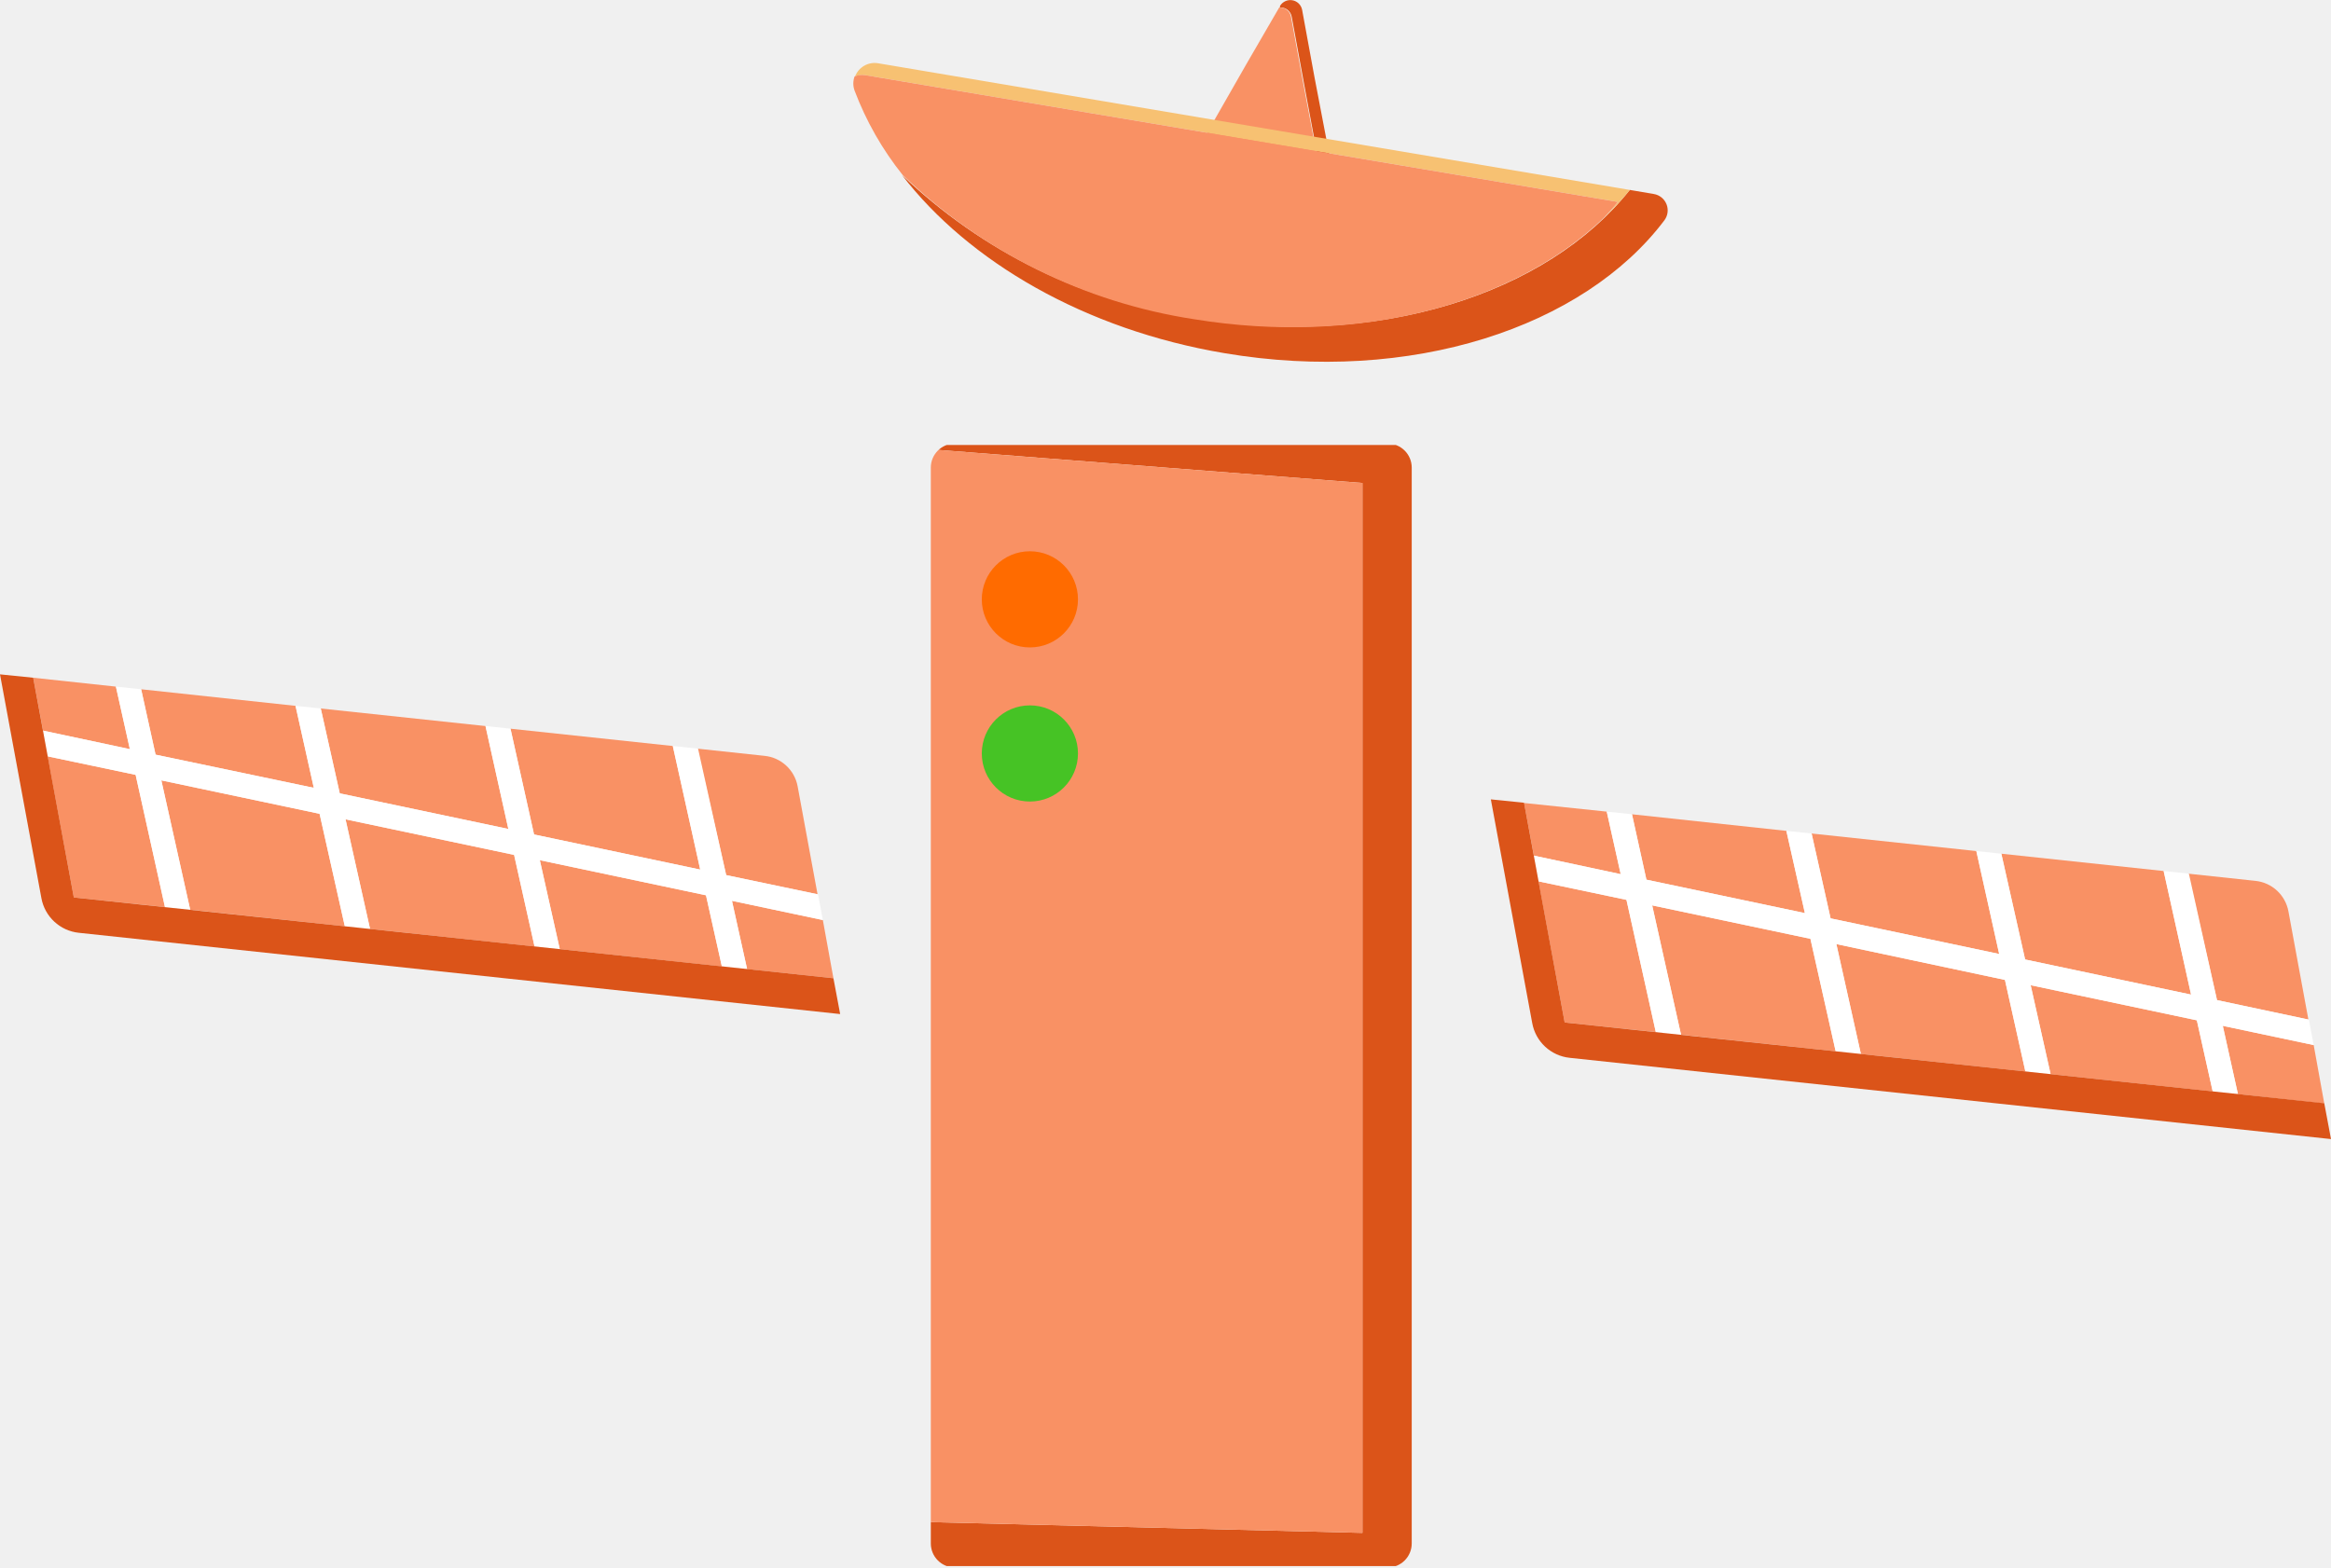
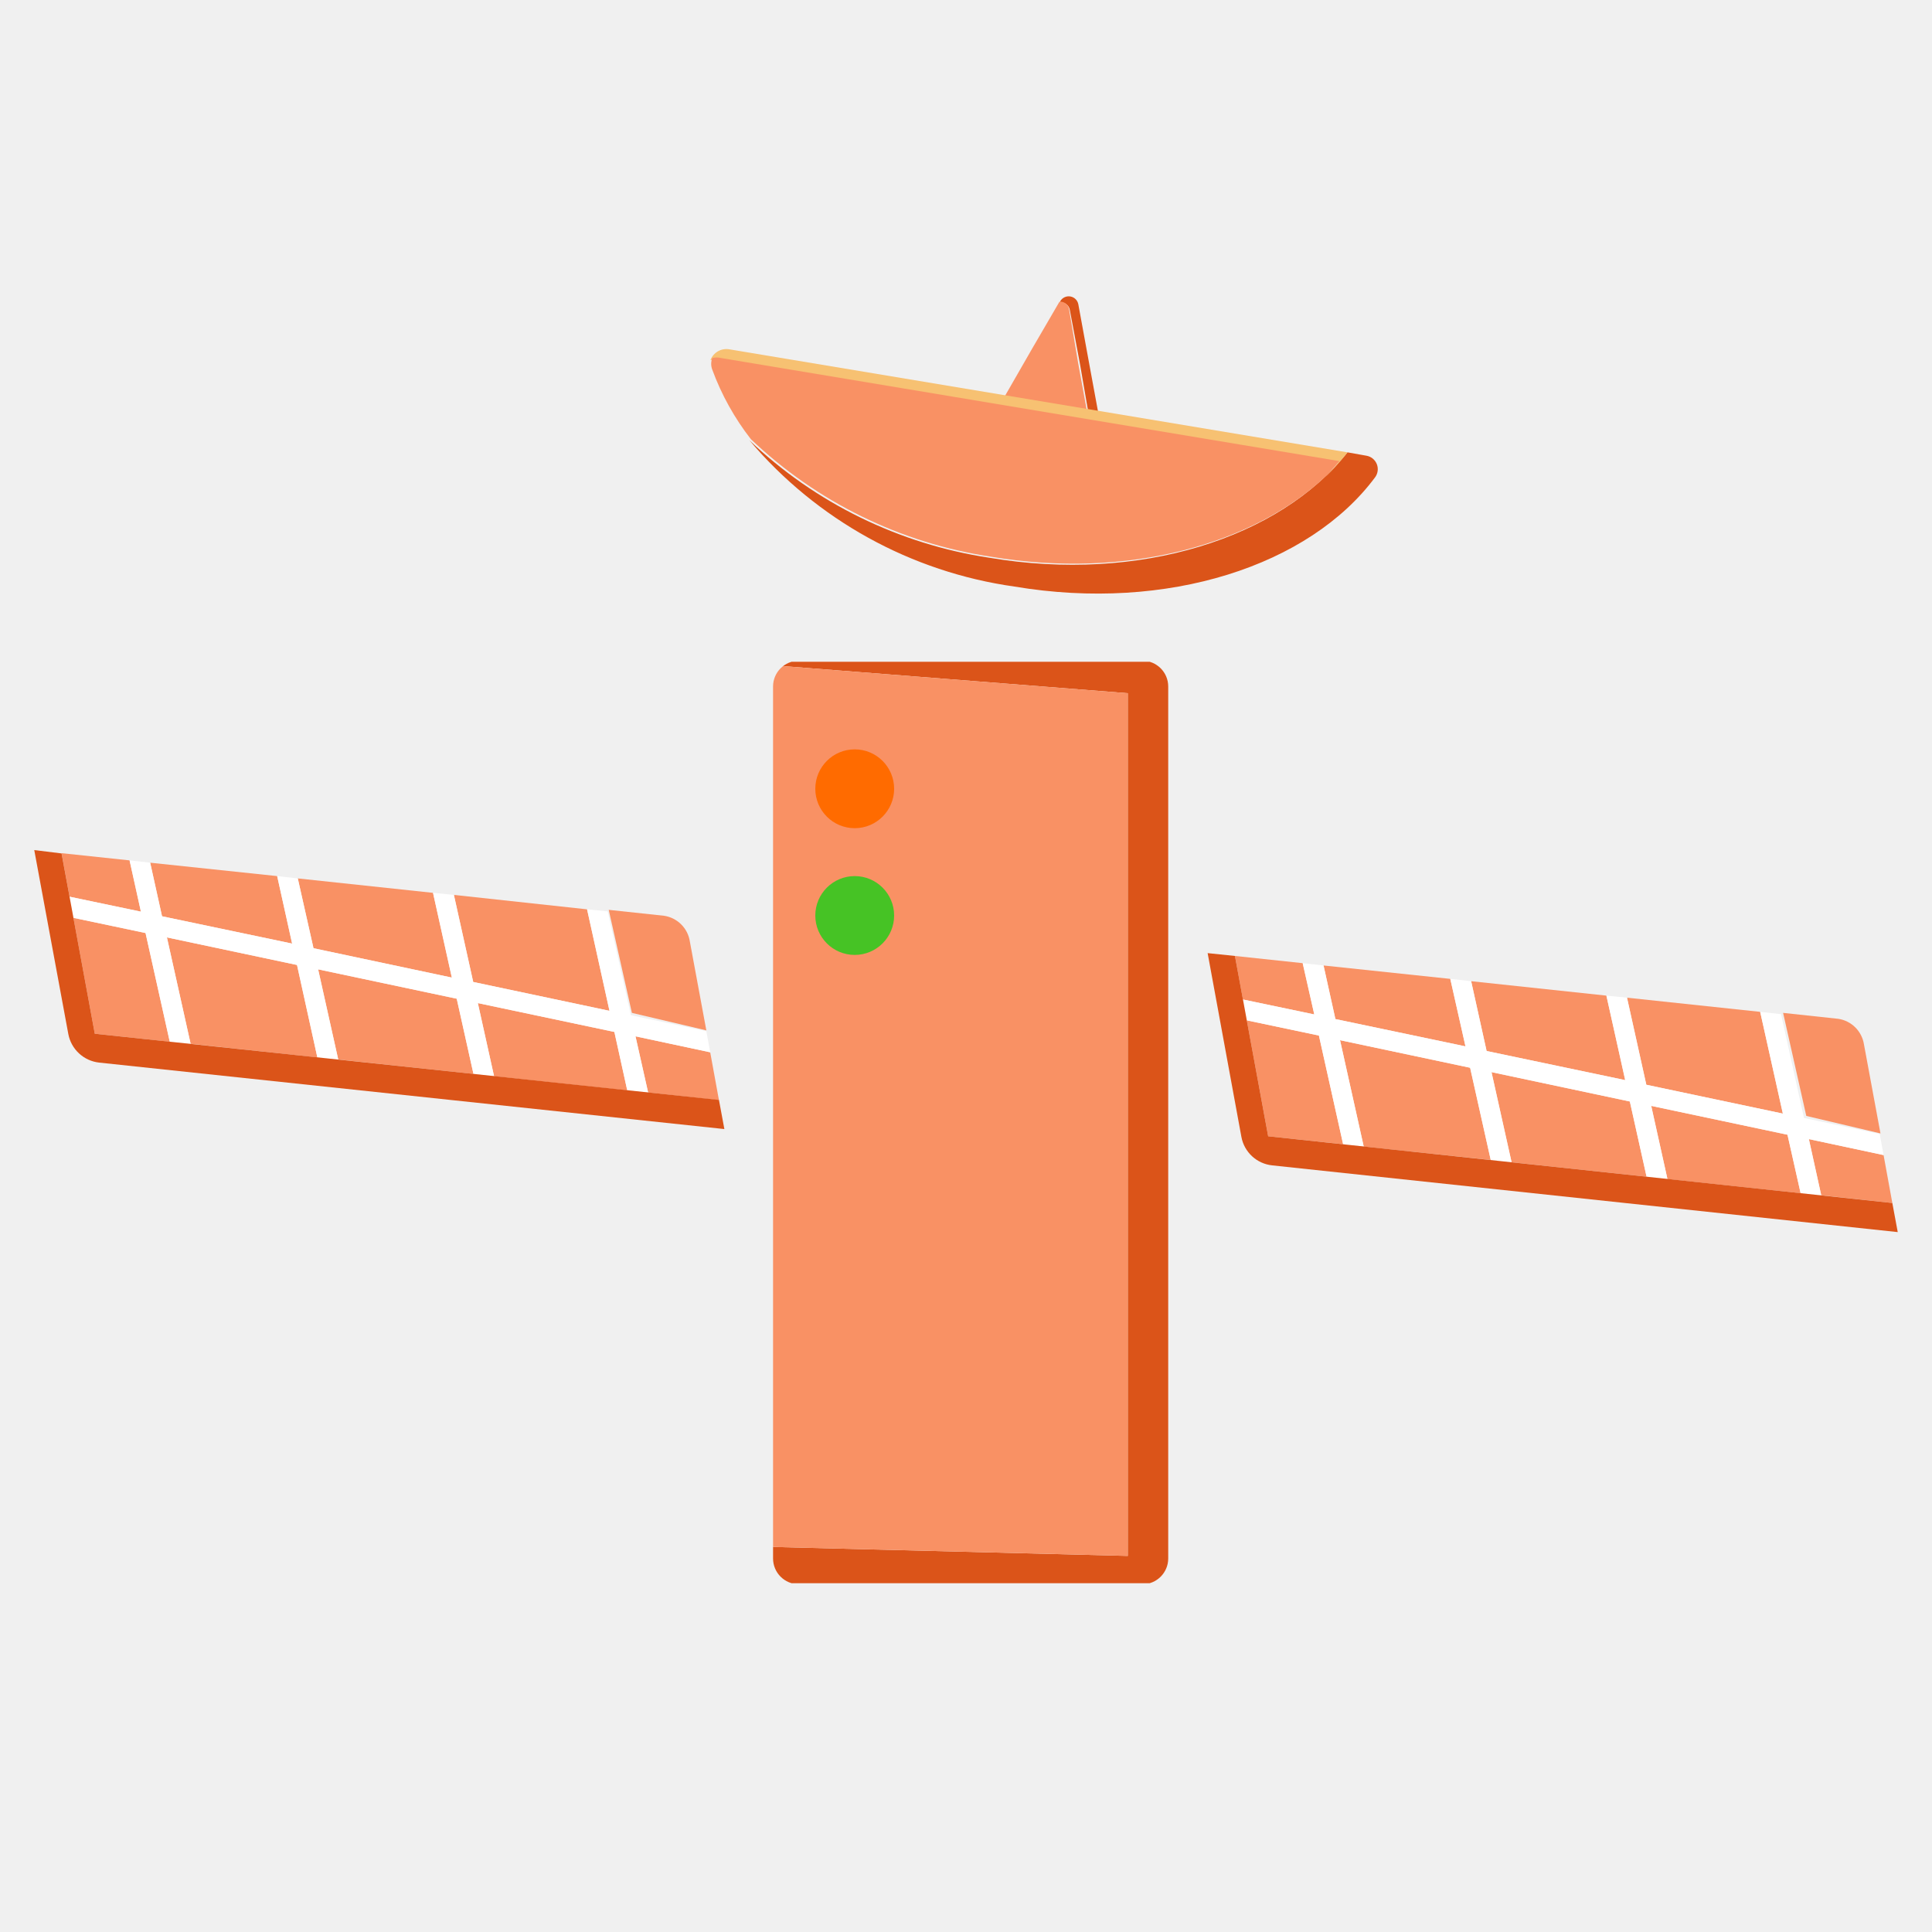
- <svg xmlns="http://www.w3.org/2000/svg" viewBox="0 0 96.94 65.2">
+ <svg xmlns="http://www.w3.org/2000/svg" id="Layer_1" data-name="Layer 1" viewBox="0 0 75 75">
  <defs>
-     <style>.cls-1{fill:none;}.cls-2{fill:#db5419;}.cls-3{fill:#f99164;}.cls-4{fill:url(#New_Pattern_Swatch_16);}.cls-5{fill:#fff;}.cls-6{fill:url(#New_Pattern_Swatch_14);}.cls-7{fill:#f7c172;}.cls-8{clip-path:url(#clip-path);}.cls-9{fill:#ff6b00;}.cls-10{fill:#46c325;}.cls-11{clip-path:url(#clip-path-2);}.cls-12{fill:#ffdc7b;}.cls-13{fill:#ffcf3b;}.cls-14{fill:#f9be19;}</style>
-     <pattern id="New_Pattern_Swatch_16" data-name="New Pattern Swatch 16" width="146" height="146" patternUnits="userSpaceOnUse" viewBox="0 0 146 146">
+     <style>.cls-1{fill:none;}.cls-2{fill:#db5419;}.cls-3{fill:#f99164;}.cls-4{fill:url(#New_Pattern_Swatch_16);}.cls-5{fill:#fff;}.cls-6{fill:url(#New_Pattern_Swatch_14);}.cls-7{fill:#f7c172;}.cls-8{clip-path:url(#clip-path);}.cls-9{fill:#ff6b00;}.cls-10{fill:#46c325;}</style>
+     <pattern id="New_Pattern_Swatch_16" data-name="New Pattern Swatch 16" width="146" height="146" patternTransform="translate(82 82)" patternUnits="userSpaceOnUse" viewBox="0 0 146 146">
      <rect class="cls-1" width="146" height="146" />
      <rect class="cls-3" width="146" height="146" />
    </pattern>
-     <pattern id="New_Pattern_Swatch_14" data-name="New Pattern Swatch 14" width="146" height="146" patternUnits="userSpaceOnUse" viewBox="0 0 146 146">
+     <pattern id="New_Pattern_Swatch_14" data-name="New Pattern Swatch 14" width="146" height="146" patternTransform="translate(82 82)" patternUnits="userSpaceOnUse" viewBox="0 0 146 146">
      <rect class="cls-1" width="146" height="146" />
      <rect class="cls-2" width="146" height="146" />
    </pattern>
    <clipPath id="clip-path">
-       <rect class="cls-1" x="38.71" y="18.45" width="20" height="46.75" rx="1" ry="1" />
-     </clipPath>
-     <clipPath id="clip-path-2">
-       <rect class="cls-1" x="-382.92" y="-546.24" width="500" height="500" />
+       <rect class="cls-1" x="30.01" y="25.65" width="15.34" height="35.85" rx="1" ry="1" />
    </clipPath>
  </defs>
-   <g id="BACKGROUND_2" data-name="BACKGROUND 2">
-     <polygon class="cls-4" points="13.05 32.77 12.29 29.36 5.87 28.67 6.47 31.39 13.05 32.77" />
-     <polygon class="cls-4" points="21.14 34.48 20.19 30.2 13.34 29.47 14.13 33 21.14 34.48" />
-     <polygon class="cls-4" points="1.98 31.46 3.07 37.33 6.86 37.73 5.64 32.23 1.98 31.46" />
-     <polygon class="cls-4" points="4.82 28.56 1.38 28.19 1.79 30.39 5.4 31.16 4.82 28.56" />
-     <polygon class="cls-4" points="29.12 36.17 27.98 31.03 21.23 30.31 22.21 34.71 29.12 36.17" />
-     <path class="cls-4" d="M34,37.2l-.83-4.5a1.56,1.56,0,0,0-1.37-1.26L29,31.14,30.2,36.4Z" />
-     <polygon class="cls-4" points="22.45 35.78 23.28 39.48 30.02 40.2 29.36 37.24 22.45 35.78" />
-     <polygon class="cls-4" points="31.07 40.31 34.66 40.69 34.22 38.27 30.44 37.47 31.07 40.31" />
-     <polygon class="cls-4" points="14.37 34.08 15.39 38.64 22.23 39.37 21.38 35.56 14.37 34.08" />
-     <polygon class="cls-4" points="6.71 32.46 7.91 37.84 14.34 38.53 13.29 33.85 6.71 32.46" />
-     <polygon class="cls-5" points="30.2 36.4 29.03 31.14 27.98 31.03 29.12 36.17 22.21 34.71 21.23 30.31 20.19 30.2 21.14 34.48 14.13 33 13.34 29.47 12.29 29.36 13.05 32.77 6.47 31.39 5.87 28.67 4.82 28.56 5.4 31.16 1.79 30.39 1.98 31.46 5.64 32.23 6.86 37.73 7.91 37.84 6.71 32.46 13.29 33.85 14.34 38.53 15.39 38.64 14.37 34.08 21.38 35.56 22.23 39.37 23.28 39.48 22.45 35.78 29.36 37.24 30.02 40.2 31.07 40.31 30.44 37.47 34.22 38.27 34.02 37.2 30.2 36.4" />
-     <path class="cls-6" d="M3.07,37.33,1.38,28.19,0,28.05l1.72,9.3A1.77,1.77,0,0,0,3.28,38.8l31.66,3.38-.28-1.49Z" />
-     <polygon class="cls-4" points="75.06 37.98 74.29 34.56 67.87 33.87 68.47 36.59 75.06 37.98" />
-     <polygon class="cls-4" points="83.14 39.68 82.19 35.4 75.34 34.67 76.13 38.2 83.14 39.68" />
-     <polygon class="cls-4" points="63.98 36.66 65.07 42.53 68.86 42.93 67.64 37.43 63.98 36.66" />
-     <polygon class="cls-4" points="66.82 33.76 63.38 33.4 63.79 35.59 67.4 36.36 66.82 33.76" />
-     <polygon class="cls-4" points="91.12 41.37 89.98 36.23 83.23 35.51 84.22 39.91 91.12 41.37" />
-     <path class="cls-4" d="M96,42.41l-.83-4.5a1.56,1.56,0,0,0-1.37-1.27L91,36.34,92.2,41.6Z" />
-     <polygon class="cls-4" points="84.45 40.98 85.28 44.68 92.02 45.4 91.36 42.44 84.45 40.98" />
-     <polygon class="cls-4" points="93.07 45.51 96.66 45.9 96.22 43.47 92.44 42.67 93.07 45.51" />
-     <polygon class="cls-4" points="76.37 39.27 77.39 43.84 84.23 44.57 83.38 40.76 76.37 39.27" />
-     <polygon class="cls-4" points="68.71 37.66 69.91 43.04 76.34 43.73 75.29 39.05 68.71 37.66" />
-     <polygon class="cls-5" points="92.2 41.6 91.03 36.34 89.98 36.23 91.12 41.37 84.22 39.91 83.23 35.51 82.19 35.4 83.14 39.68 76.13 38.2 75.34 34.67 74.29 34.56 75.06 37.98 68.47 36.59 67.87 33.87 66.82 33.76 67.4 36.36 63.79 35.59 63.98 36.66 67.64 37.43 68.86 42.93 69.91 43.04 68.71 37.66 75.29 39.05 76.34 43.73 77.39 43.84 76.37 39.27 83.38 40.76 84.23 44.57 85.28 44.68 84.45 40.98 91.36 42.44 92.02 45.4 93.07 45.51 92.44 42.67 96.22 43.47 96.02 42.41 92.2 41.6" />
-     <path class="cls-6" d="M65.07,42.53l-1.69-9.14L62,33.25l1.72,9.3A1.77,1.77,0,0,0,65.28,44l31.66,3.38-.28-1.49Z" />
-     <path class="cls-6" d="M54.66,3.18,54.15.4a.5.5,0,0,0-.92-.15l0,.06a.47.47,0,0,1,.49.39l.51,2.77.69,3.71.41.07a.08.08,0,0,0,.09-.1Z" />
-     <path class="cls-4" d="M53.69.7A.47.47,0,0,0,53.2.31L51.82,2.69l-2,3.5a.08.08,0,0,0,.06.12l2.71.47,2.31.4L54.2,3.47Z" />
-     <path class="cls-6" d="M67.78,7.9c-3.43,4.33-10.5,6.62-18.14,5.33A22.32,22.32,0,0,1,37.51,7.28c2.77,3.6,7.6,6.43,13.41,7.41,7.75,1.31,14.94-1.07,18.3-5.53a.69.69,0,0,0-.44-1.09Z" />
-     <path class="cls-7" d="M67.78,7.9,36.51,2.63a.87.87,0,0,0-.95.55A.79.79,0,0,1,36,3.13L67.28,8.4c-.18.23-.38.44-.58.66A11.78,11.78,0,0,0,67.78,7.9Z" />
-     <path class="cls-4" d="M36,3.13a.79.79,0,0,0-.46.05.85.85,0,0,0,0,.59,12.93,12.93,0,0,0,2,3.51,22.32,22.32,0,0,0,12.13,6C56.56,14.4,63,12.62,66.7,9.06c.2-.22.4-.43.58-.66Z" />
-     <g class="cls-8">
-       <polygon class="cls-6" points="38.58 18.51 38.58 18.68 56.66 20.09 56.66 63.76 38.58 63.31 38.58 65.14 58.83 65.14 58.83 18.51 38.58 18.51" />
-       <polygon class="cls-4" points="56.66 20.09 38.58 18.68 38.58 63.31 56.66 63.76 56.66 20.09" />
-     </g>
-     <circle class="cls-9" cx="42.83" cy="24.93" r="2" />
-     <circle class="cls-10" cx="42.83" cy="31.34" r="2" />
+   <polygon class="cls-4" points="11.34 36.63 10.76 34.01 5.83 33.49 6.29 35.57 11.34 36.63" />
+   <polygon class="cls-4" points="17.54 37.95 16.81 34.66 11.56 34.1 12.17 36.81 17.54 37.95" />
+   <polygon class="cls-4" points="2.85 35.63 3.68 40.13 6.59 40.44 5.65 36.22 2.85 35.63" />
+   <polygon class="cls-4" points="5.03 33.4 2.39 33.12 2.7 34.81 5.47 35.39 5.03 33.4" />
+   <polygon class="cls-4" points="23.66 39.24 22.79 35.3 17.62 34.74 18.37 38.12 23.66 39.24" />
+   <path class="cls-4" d="M27.42,40l-.64-3.45a1.19,1.19,0,0,0-1-1l-2.15-.23.9,4Z" />
+   <polygon class="cls-4" points="18.55 38.94 19.18 41.78 24.35 42.33 23.85 40.06 18.55 38.94" />
+   <polygon class="cls-4" points="25.16 42.41 27.91 42.71 27.57 40.85 24.67 40.23 25.16 42.41" />
+   <polygon class="cls-4" points="12.35 37.63 13.13 41.13 18.38 41.69 17.73 38.77 12.35 37.63" />
+   <polygon class="cls-4" points="6.48 36.39 7.4 40.52 12.32 41.05 11.53 37.46 6.48 36.39" />
+   <polygon class="cls-5" points="24.49 39.41 23.59 35.38 22.79 35.3 23.66 39.24 18.37 38.12 17.62 34.74 16.81 34.66 17.54 37.95 12.17 36.81 11.56 34.1 10.76 34.01 11.34 36.63 6.29 35.57 5.83 33.49 5.03 33.4 5.47 35.39 2.7 34.81 2.85 35.63 5.65 36.22 6.59 40.44 7.4 40.52 6.48 36.39 11.53 37.46 12.32 41.05 13.13 41.13 12.35 37.63 17.73 38.77 18.38 41.69 19.18 41.78 18.55 38.94 23.85 40.06 24.35 42.33 25.16 42.41 24.67 40.23 27.57 40.85 27.42 40.03 24.49 39.41" />
+   <path class="cls-6" d="M3.68,40.13l-1.29-7L1.33,33l1.32,7.13a1.37,1.37,0,0,0,1.2,1.12l24.27,2.58-.21-1.13Z" />
+   <polygon class="cls-4" points="56.89 40.62 56.3 38 51.38 37.48 51.84 39.56 56.89 40.62" />
+   <polygon class="cls-4" points="63.09 41.93 62.36 38.65 57.11 38.09 57.71 40.8 63.09 41.93" />
+   <polygon class="cls-4" points="48.4 39.61 49.23 44.11 52.14 44.42 51.2 40.2 48.4 39.61" />
+   <polygon class="cls-4" points="50.57 37.39 47.94 37.11 48.25 38.8 51.02 39.38 50.57 37.39" />
+   <polygon class="cls-4" points="69.21 43.23 68.33 39.28 63.16 38.73 63.91 42.11 69.21 43.23" />
+   <path class="cls-4" d="M73,44l-.64-3.45a1.19,1.19,0,0,0-1-1l-2.14-.23.9,4Z" />
+   <polygon class="cls-4" points="64.1 42.93 64.73 45.77 69.9 46.32 69.39 44.05 64.1 42.93" />
+   <polygon class="cls-4" points="70.7 46.4 73.46 46.7 73.12 44.84 70.22 44.22 70.7 46.4" />
+   <polygon class="cls-4" points="57.9 41.62 58.68 45.12 63.92 45.68 63.27 42.76 57.9 41.62" />
+   <polygon class="cls-4" points="52.02 40.38 52.94 44.51 57.87 45.03 57.07 41.45 52.02 40.38" />
+   <polygon class="cls-5" points="70.03 43.4 69.14 39.37 68.33 39.28 69.21 43.23 63.91 42.11 63.16 38.73 62.36 38.65 63.09 41.93 57.71 40.8 57.11 38.09 56.3 38 56.89 40.62 51.84 39.56 51.38 37.48 50.57 37.39 51.02 39.38 48.25 38.8 48.4 39.61 51.2 40.2 52.14 44.42 52.94 44.51 52.02 40.38 57.07 41.45 57.87 45.03 58.68 45.12 57.9 41.62 63.27 42.76 63.92 45.68 64.73 45.77 64.1 42.93 69.39 44.05 69.9 46.32 70.7 46.4 70.22 44.22 73.12 44.84 72.97 44.02 70.03 43.4" />
+   <path class="cls-6" d="M49.23,44.11l-1.29-7L46.88,37l1.31,7.13a1.36,1.36,0,0,0,1.2,1.11l24.28,2.59-.21-1.13Z" />
+   <path class="cls-6" d="M42.25,13.94l-.39-2.13a.38.38,0,0,0-.7-.12l0,.05a.35.35,0,0,1,.37.29l.4,2.13L42.42,17l.32.06a.06.06,0,0,0,.07-.08Z" />
+   <path class="cls-4" d="M41.5,12a.35.35,0,0,0-.37-.29l-1.06,1.82-1.54,2.68a.07.07,0,0,0,0,.1l2.08.36,1.77.3-.52-2.84Z" />
+   <path class="cls-6" d="M52.31,17.56c-2.63,3.32-8.06,5.08-13.91,4.09a17.22,17.22,0,0,1-9.31-4.56,16.48,16.48,0,0,0,10.29,5.68c5.95,1,11.46-.82,14-4.24a.53.53,0,0,0-.34-.84Z" />
+   <path class="cls-7" d="M52.31,17.56l-24-4a.66.66,0,0,0-.73.42.69.69,0,0,1,.35,0l24,4c-.14.18-.29.34-.44.51A11.37,11.37,0,0,0,52.31,17.56Z" />
+   <path class="cls-4" d="M28,13.9a.69.69,0,0,0-.35,0,.63.63,0,0,0,0,.45,10,10,0,0,0,1.5,2.7,17.22,17.22,0,0,0,9.31,4.56c5.3.89,10.25-.47,13.09-3.2.15-.17.3-.33.44-.51Z" />
+   <g class="cls-8">
+     <polygon class="cls-6" points="29.92 25.69 29.92 25.82 43.78 26.91 43.78 60.4 29.92 60.05 29.92 61.46 45.45 61.46 45.45 25.69 29.92 25.69" />
+     <polygon class="cls-4" points="43.78 26.91 29.92 25.82 29.92 60.05 43.78 60.4 43.78 26.91" />
  </g>
-   <g id="BACKGROUND_1" data-name="BACKGROUND 1">
-     <g class="cls-11">
-       <circle class="cls-12" cx="-131.53" cy="80.4" r="232.56" transform="translate(-95.38 -69.46) rotate(-45)" />
-       <circle class="cls-13" cx="-131.53" cy="80.4" r="221.74" transform="translate(-95.38 -69.46) rotate(-45)" />
-       <path class="cls-14" d="M73,80.4A204.61,204.61,0,0,1-64.85,273.81a204.21,204.21,0,0,1-65.68,11.12h-1A204,204,0,0,1-201,272.83a201.34,201.34,0,0,1-29.5-13.39,204.46,204.46,0,0,1-105.59-179A204.46,204.46,0,0,1-234.54-96.34a203.58,203.58,0,0,1,103-27.79,204.57,204.57,0,0,1,54.68,7.39C9.56-92.83,73-13.62,73,80.4Z" />
-     </g>
-   </g>
+   <circle class="cls-9" cx="33.18" cy="30.62" r="1.53" />
+   <circle class="cls-10" cx="33.18" cy="35.54" r="1.53" />
</svg>
